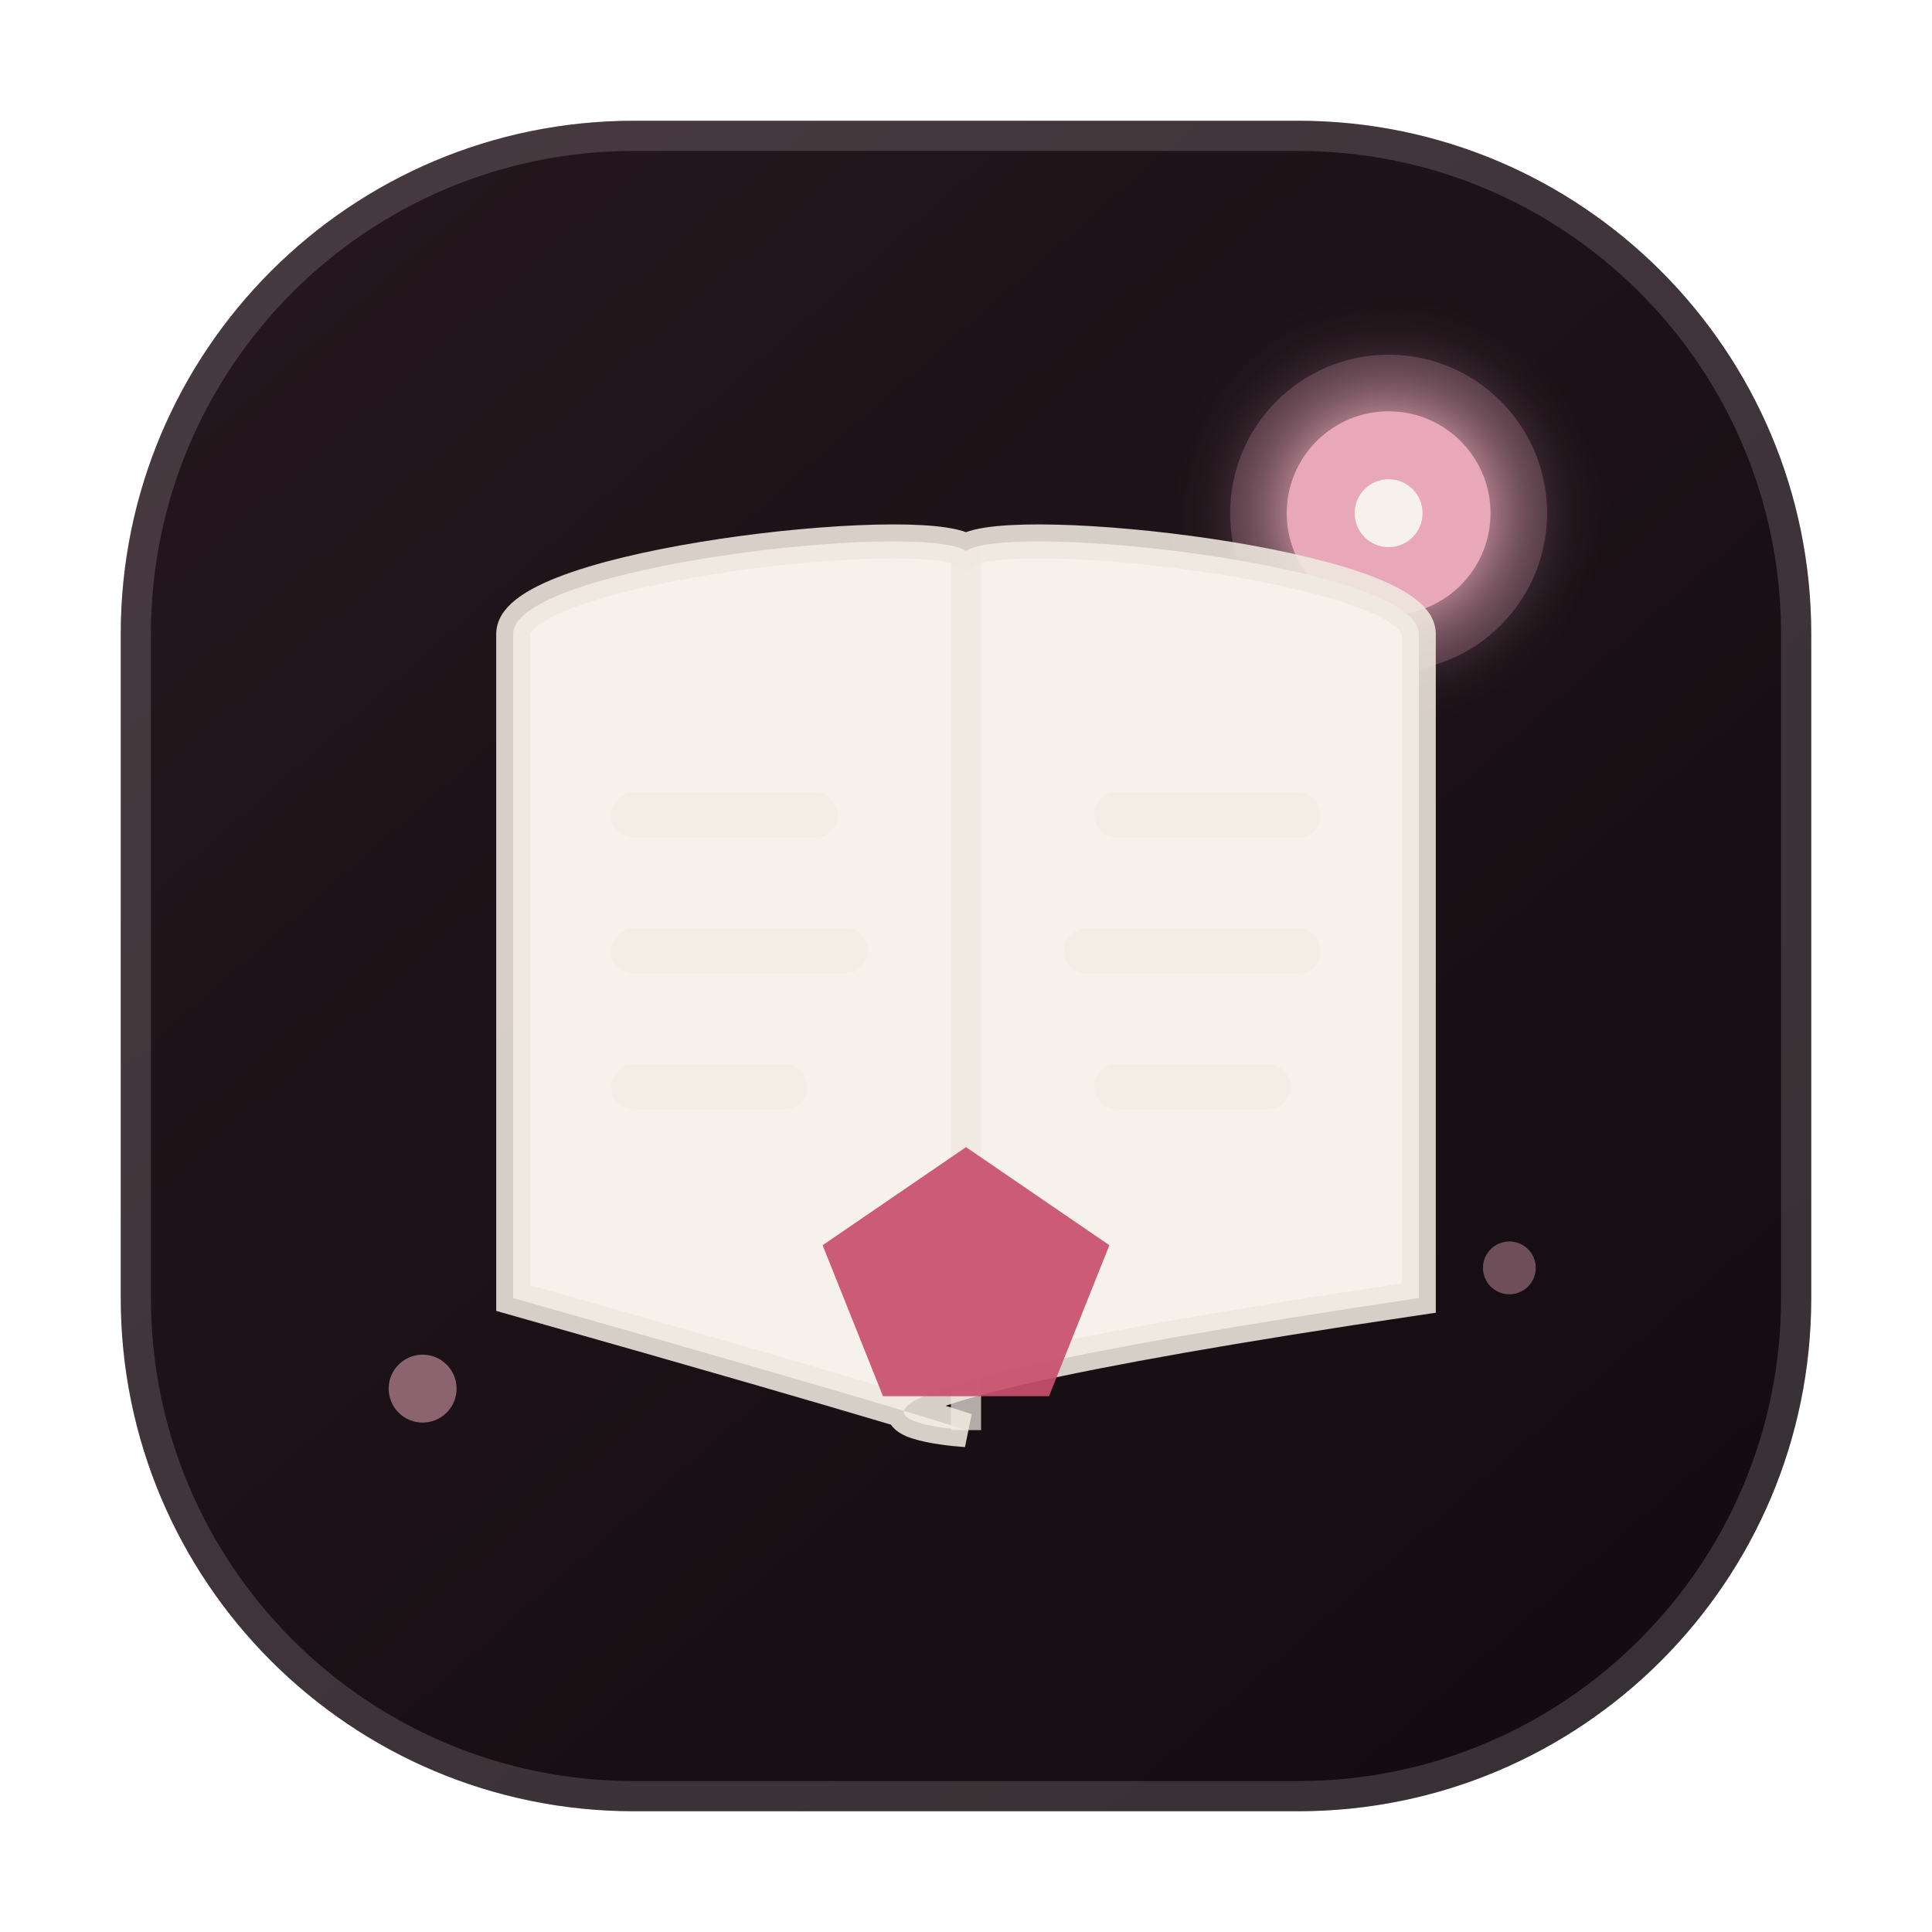
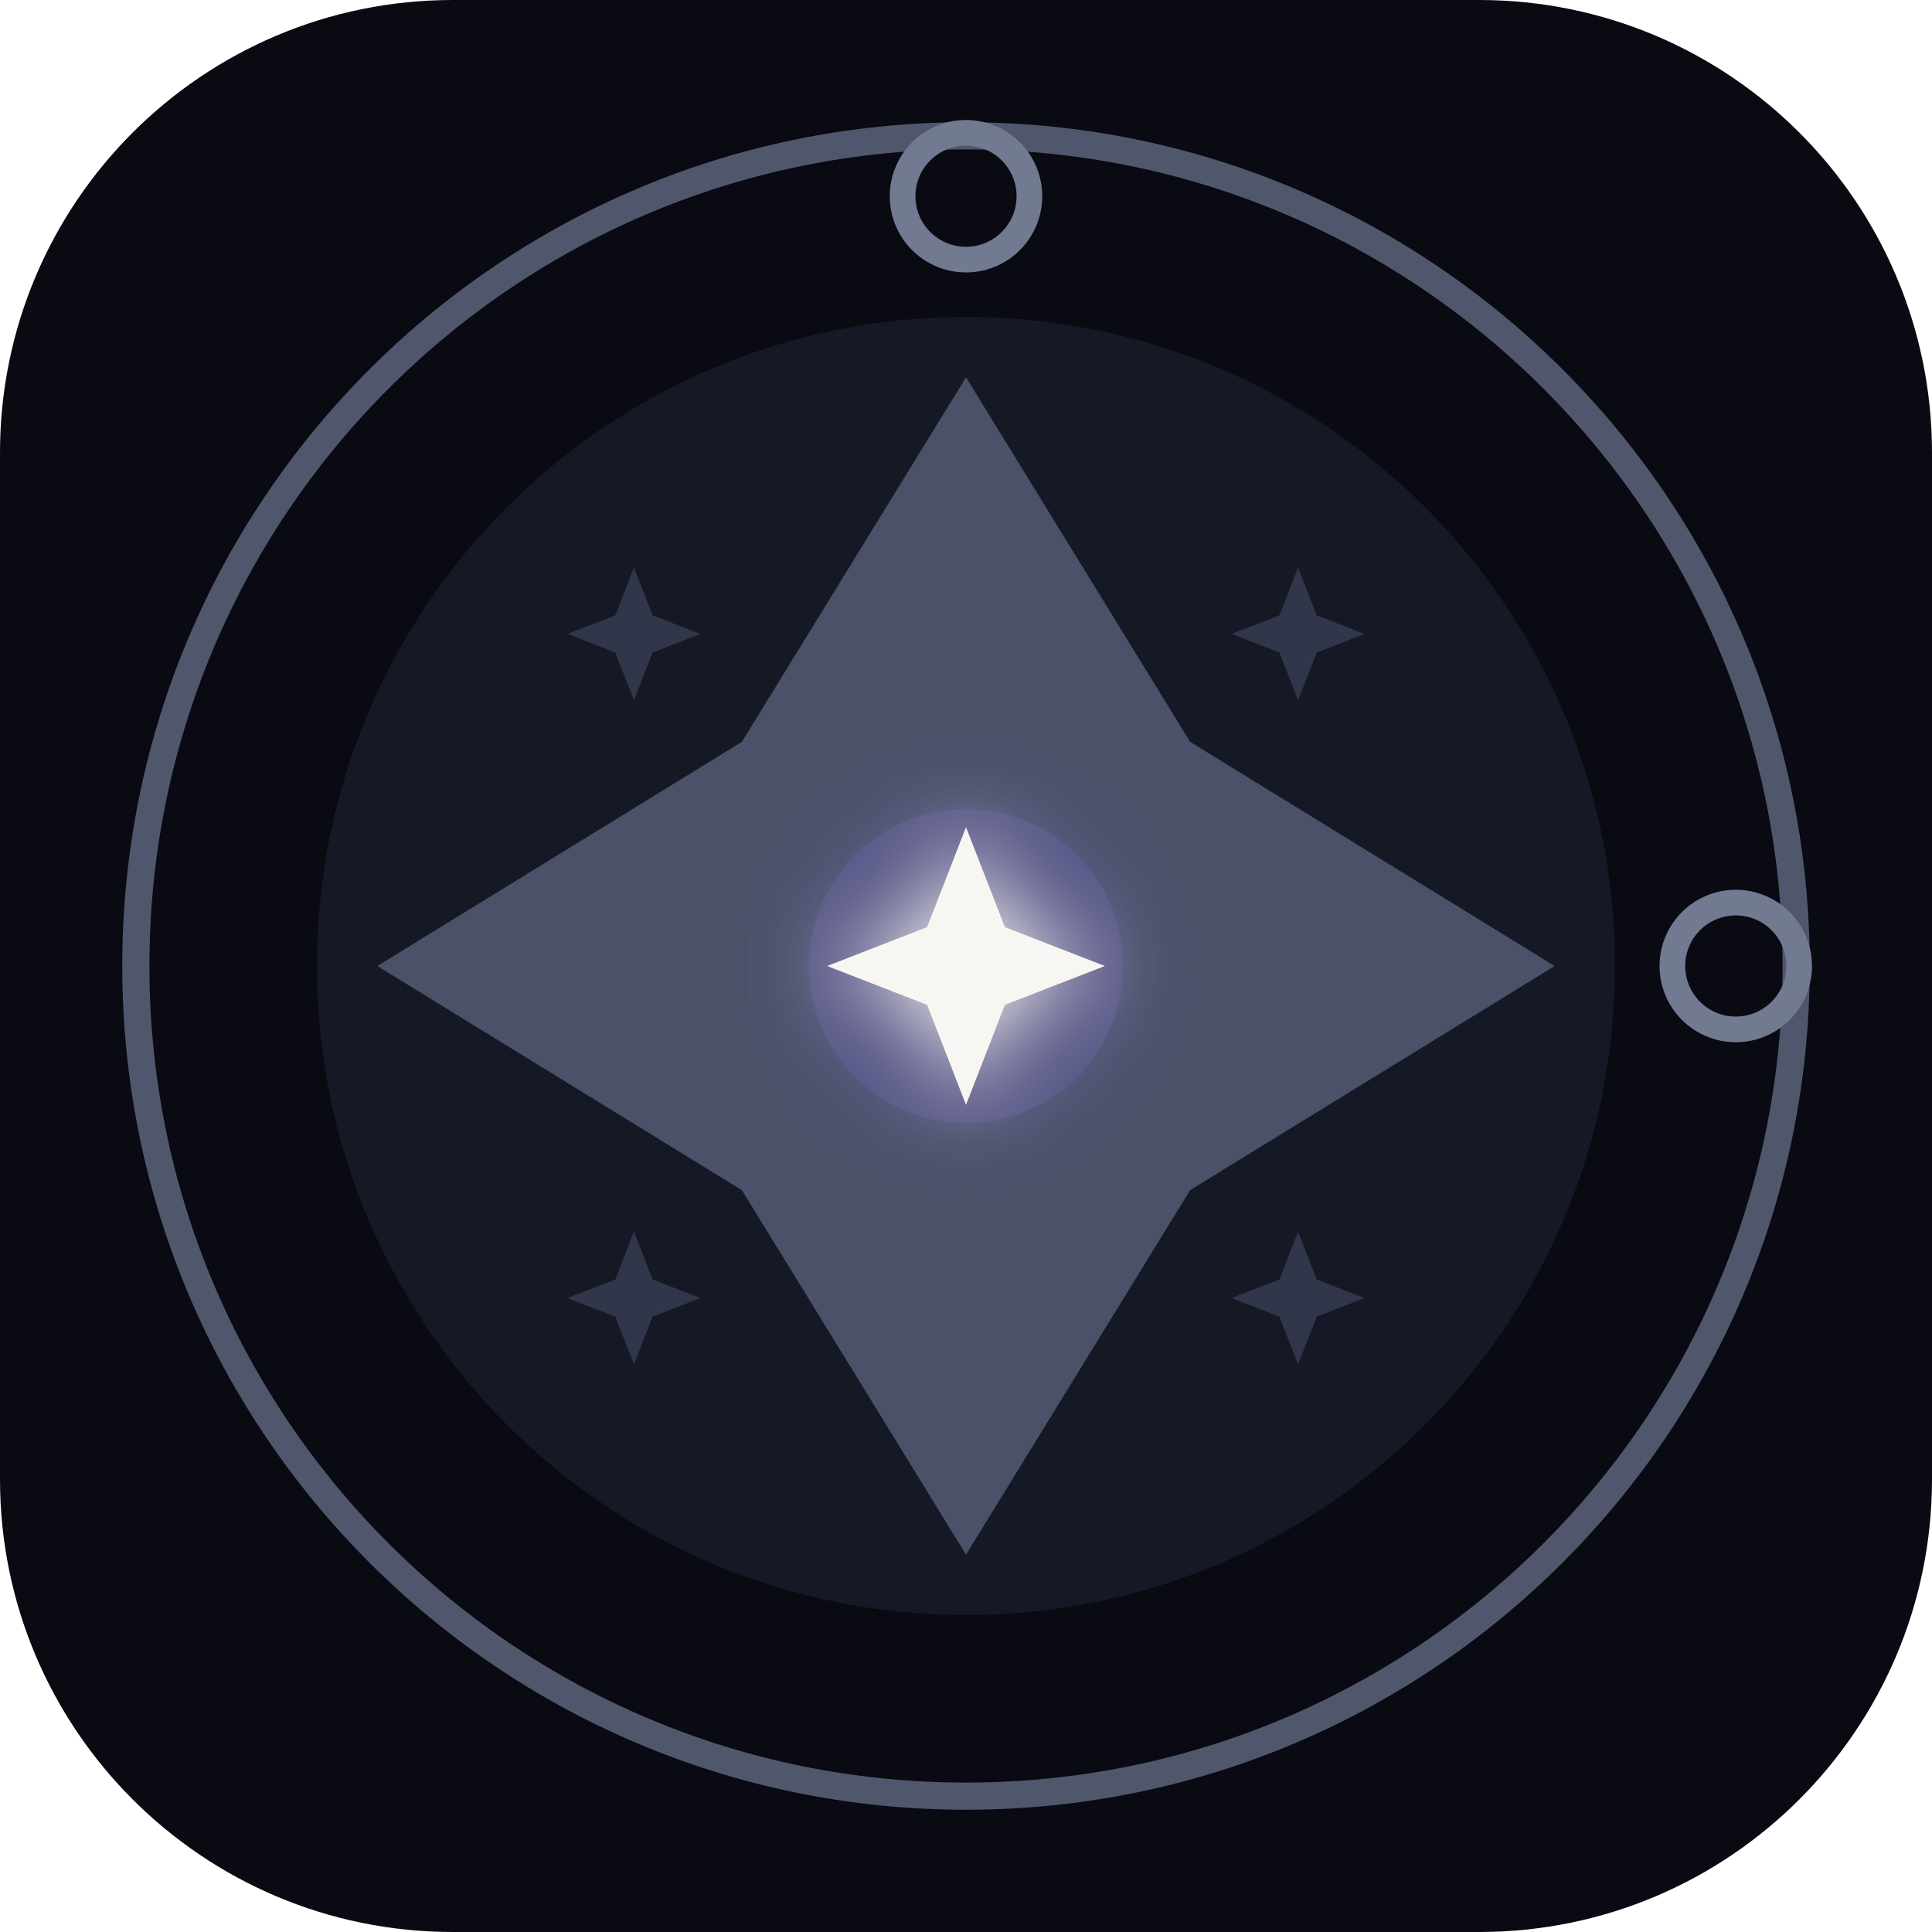
<svg xmlns="http://www.w3.org/2000/svg" viewBox="0 0 512 512" role="img" aria-label="Mneme Archive">
  <defs>
-     <linearGradient id="bg" x1="80" y1="64" x2="432" y2="464" gradientUnits="userSpaceOnUse">
-       <stop offset="0%" stop-color="#24161c" />
-       <stop offset="100%" stop-color="#120c10" />
-     </linearGradient>
-     <filter id="glow" x="-40%" y="-40%" width="180%" height="180%">
-       <feGaussianBlur stdDeviation="8" result="blur" />
+     <filter id="glow" x="-60%" y="-60%" width="220%" height="220%">
+       <feGaussianBlur stdDeviation="11.2" result="blur" />
      <feMerge>
        <feMergeNode in="blur" />
        <feMergeNode in="SourceGraphic" />
      </feMerge>
    </filter>
  </defs>
-   <rect x="32" y="32" width="448" height="448" rx="136" fill="url(#bg)" />
-   <rect x="36" y="36" width="440" height="440" rx="132" fill="none" stroke="rgba(255,240,245,0.16)" stroke-width="8" />
-   <g filter="url(#glow)">
-     <circle cx="368" cy="136" r="42" fill="#e8a8ba" opacity="0.22" />
-     <circle cx="368" cy="136" r="27" fill="#e8a8ba" />
-     <circle cx="368" cy="136" r="9" fill="#f6f1ea" />
-   </g>
-   <path d="M136 168 C136 150, 244 138, 256 146 C268 138, 376 150, 376 168 V344 C174 374, 256 379, 256 379 C256 379, 242 374, 136 344 Z" fill="#f6f1ea" />
-   <path d="M136 168 C136 150, 244 138, 256 146 C268 138, 376 150, 376 168 V344 C174 374, 256 379, 256 379 C256 379, 242 374, 136 344 Z" fill="none" stroke="#efe8df" stroke-width="9" opacity="0.88" />
-   <path d="M256 146 V379" stroke="#efe8df" stroke-width="8" opacity="0.72" />
-   <path d="M168 216 H216" stroke="rgba(239,232,223,0.42)" stroke-width="12" stroke-linecap="round" />
-   <path d="M168 252 H224" stroke="rgba(239,232,223,0.42)" stroke-width="12" stroke-linecap="round" />
-   <path d="M168 288 H208" stroke="rgba(239,232,223,0.42)" stroke-width="12" stroke-linecap="round" />
-   <path d="M296 216 H344" stroke="rgba(239,232,223,0.42)" stroke-width="12" stroke-linecap="round" />
-   <path d="M288 252 H344" stroke="rgba(239,232,223,0.42)" stroke-width="12" stroke-linecap="round" />
-   <path d="M296 288 H336" stroke="rgba(239,232,223,0.42)" stroke-width="12" stroke-linecap="round" />
-   <path d="M256 304 L294 330 L278 370 H234 L218 330 Z" fill="#c94f6d" opacity="0.92" />
-   <circle cx="112" cy="368" r="9" fill="#e8a8ba" opacity="0.55" />
-   <circle cx="400" cy="336" r="7" fill="#e8a8ba" opacity="0.42" />
+   <rect width="512" height="512" rx="120" fill="#090A12" />
+   <circle cx="256" cy="256" r="172" fill="#151925" />
+   <circle cx="256" cy="256" r="220" fill="none" stroke="#5A6178" stroke-width="7.2" opacity="0.88" />
+   <circle cx="256" cy="52" r="16.8" fill="none" stroke="#727A92" stroke-width="6.8" />
+   <circle cx="460" cy="256" r="16.8" fill="none" stroke="#727A92" stroke-width="6.8" />
+   <path d="M 256.00 100.00 L 315.40 196.60 L 412.00 256.00 L 315.40 315.40 L 256.00 412.00 L 196.60 315.40 L 100.00 256.00 L 196.60 196.60 Z" fill="#4B5168" />
+   <path d="M 168.00 150.40 L 172.93 163.07 L 185.60 168.00 L 172.93 172.93 L 168.00 185.60 L 163.07 172.93 L 150.40 168.00 L 163.07 163.07 Z" fill="#353A4E" opacity="0.9" />
+   <path d="M 344.00 150.40 L 348.93 163.07 L 361.60 168.00 L 348.93 172.93 L 344.00 185.60 L 339.07 172.93 L 326.40 168.00 L 339.07 163.07 Z" fill="#353A4E" opacity="0.9" />
+   <path d="M 168.00 326.40 L 172.93 339.07 L 185.60 344.00 L 172.93 348.93 L 168.00 361.60 L 163.07 348.93 L 150.40 344.00 L 163.07 339.07 Z" fill="#353A4E" opacity="0.9" />
+   <path d="M 344.00 326.40 L 348.93 339.07 L 361.60 344.00 L 348.93 348.93 L 344.00 361.60 L 339.07 348.93 L 326.40 344.00 L 339.07 339.07 Z" fill="#353A4E" opacity="0.9" />
+   <circle cx="256" cy="256" r="41.6" fill="#8B7CFF" opacity="0.22" filter="url(#glow)" />
+   <path d="M 256.00 219.20 L 266.30 245.70 L 292.80 256.00 L 266.30 266.30 L 256.00 292.80 L 245.70 266.30 L 219.20 256.00 L 245.70 245.70 Z" fill="#F8F6F2" filter="url(#glow)" />
</svg>
